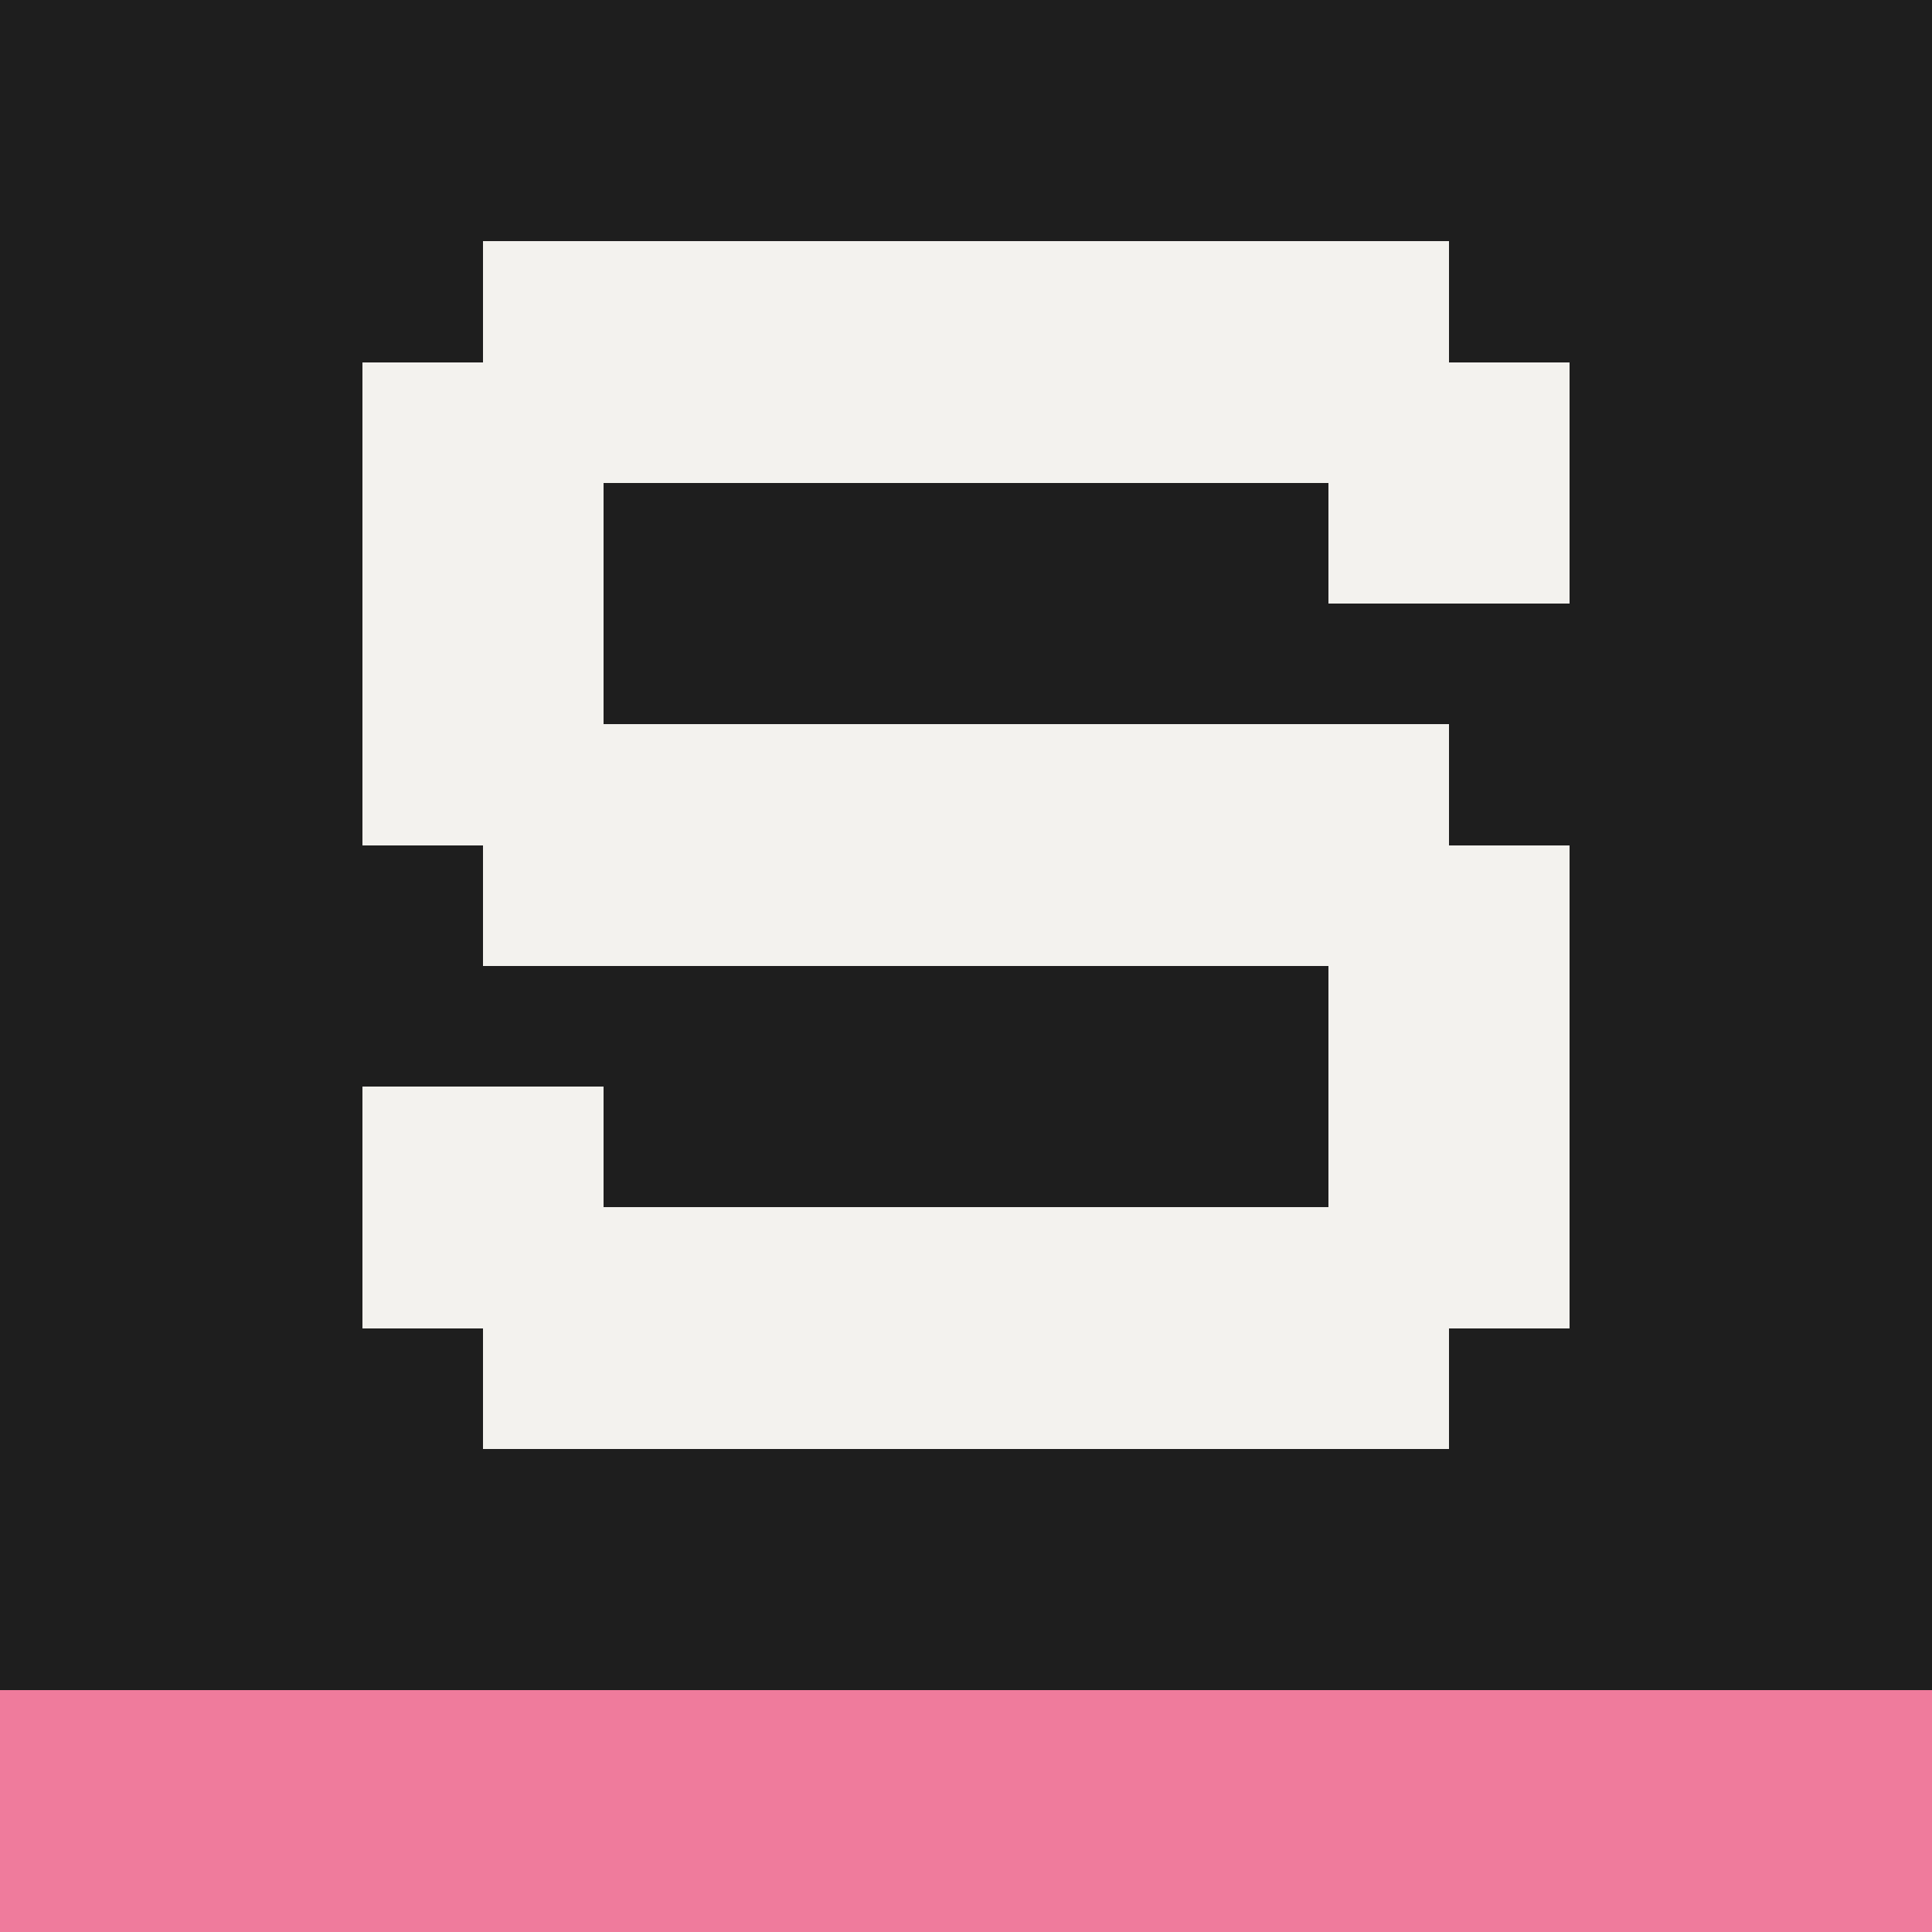
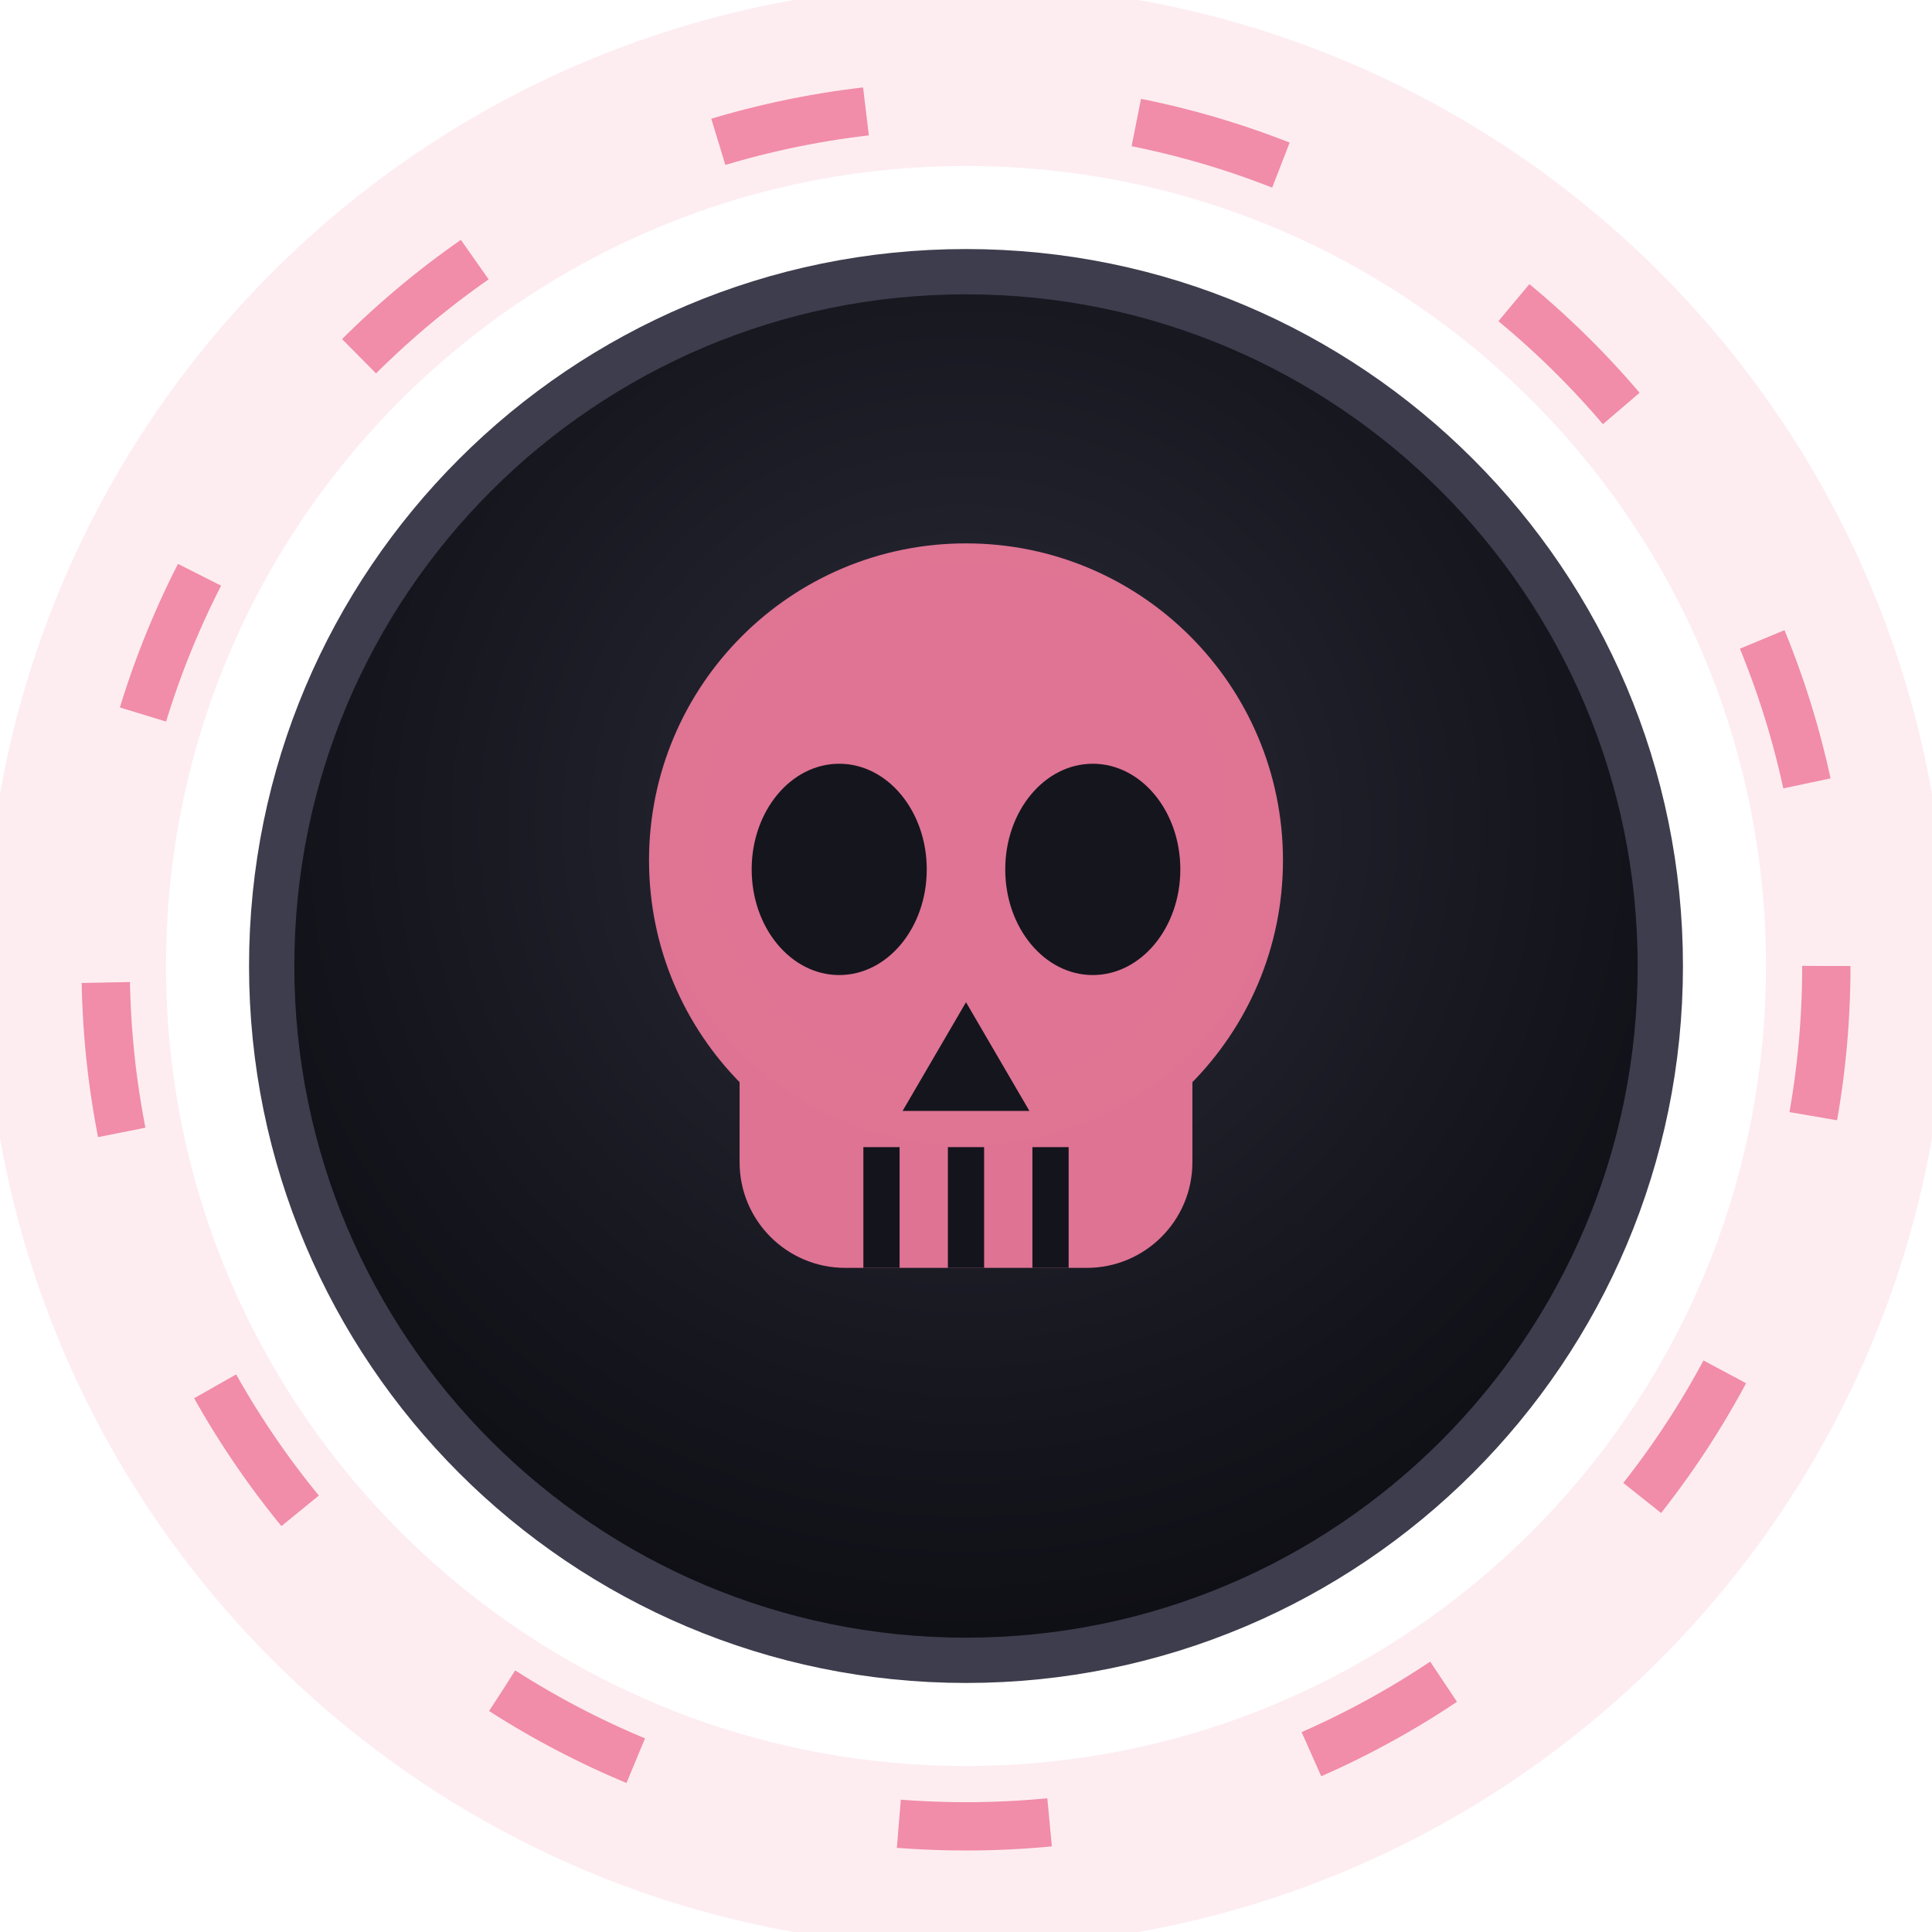
- <svg xmlns="http://www.w3.org/2000/svg" viewBox="0 0 16 16" shape-rendering="crispEdges">
-   <rect width="16" height="16" fill="#1e1e1e" />
-   <g fill="#f3f2ee">
-     <rect x="4" y="2" width="8" height="1" />
-     <rect x="3" y="3" width="10" height="1" />
-     <rect x="3" y="4" width="2" height="1" />
-     <rect x="11" y="4" width="2" height="1" />
-     <rect x="3" y="5" width="2" height="1" />
-     <rect x="3" y="6" width="9" height="1" />
-     <rect x="4" y="7" width="9" height="1" />
-     <rect x="11" y="8" width="2" height="1" />
-     <rect x="3" y="9" width="2" height="1" />
-     <rect x="11" y="9" width="2" height="1" />
-     <rect x="3" y="10" width="10" height="1" />
-     <rect x="4" y="11" width="8" height="1" />
+ <svg xmlns="http://www.w3.org/2000/svg" viewBox="0 0 64 64">
+   <defs>
+     <radialGradient id="orb-bg" cx="50%" cy="40%" r="70%">
+       <stop offset="0%" stop-color="#2b2b38" />
+       <stop offset="65%" stop-color="#14141c" />
+       <stop offset="100%" stop-color="#0a0a0f" />
+     </radialGradient>
+   </defs>
+   <g class="orb-halo">
+     <circle cx="32" cy="32" r="29.5" fill="none" stroke="#ef7b9c" stroke-width="6" opacity="0.14" />
  </g>
-   <rect y="14" width="16" height="2" fill="#ef7b9c" />
+   <g class="orb-ring">
+     <circle cx="32" cy="32" r="28.5" fill="none" stroke="#ef7b9c" stroke-width="1.6" stroke-dasharray="5 9" opacity="0.85" />
+   </g>
+   <circle class="orb-body" cx="32" cy="32" r="23" fill="url(#orb-bg)" stroke="#3d3d4d" stroke-width="1.5" />
+   <g class="orb-skull" fill="#ef7b9c" opacity="0.92">
+     <circle cx="32" cy="28.5" r="10.5" />
+     <rect x="24.5" y="32" width="15" height="10" rx="3.5" />
+     <g fill="#14141c">
+       <ellipse cx="27.8" cy="28.8" rx="2.9" ry="3.5" />
+       <ellipse cx="36.2" cy="28.8" rx="2.9" ry="3.5" />
+       <path d="M32 33.2l-2.1 3.6h4.2z" />
+       <rect x="28.6" y="38" width="1.2" height="4" />
+       <rect x="31.4" y="38" width="1.2" height="4" />
+       <rect x="34.2" y="38" width="1.2" height="4" />
+     </g>
+   </g>
</svg>
